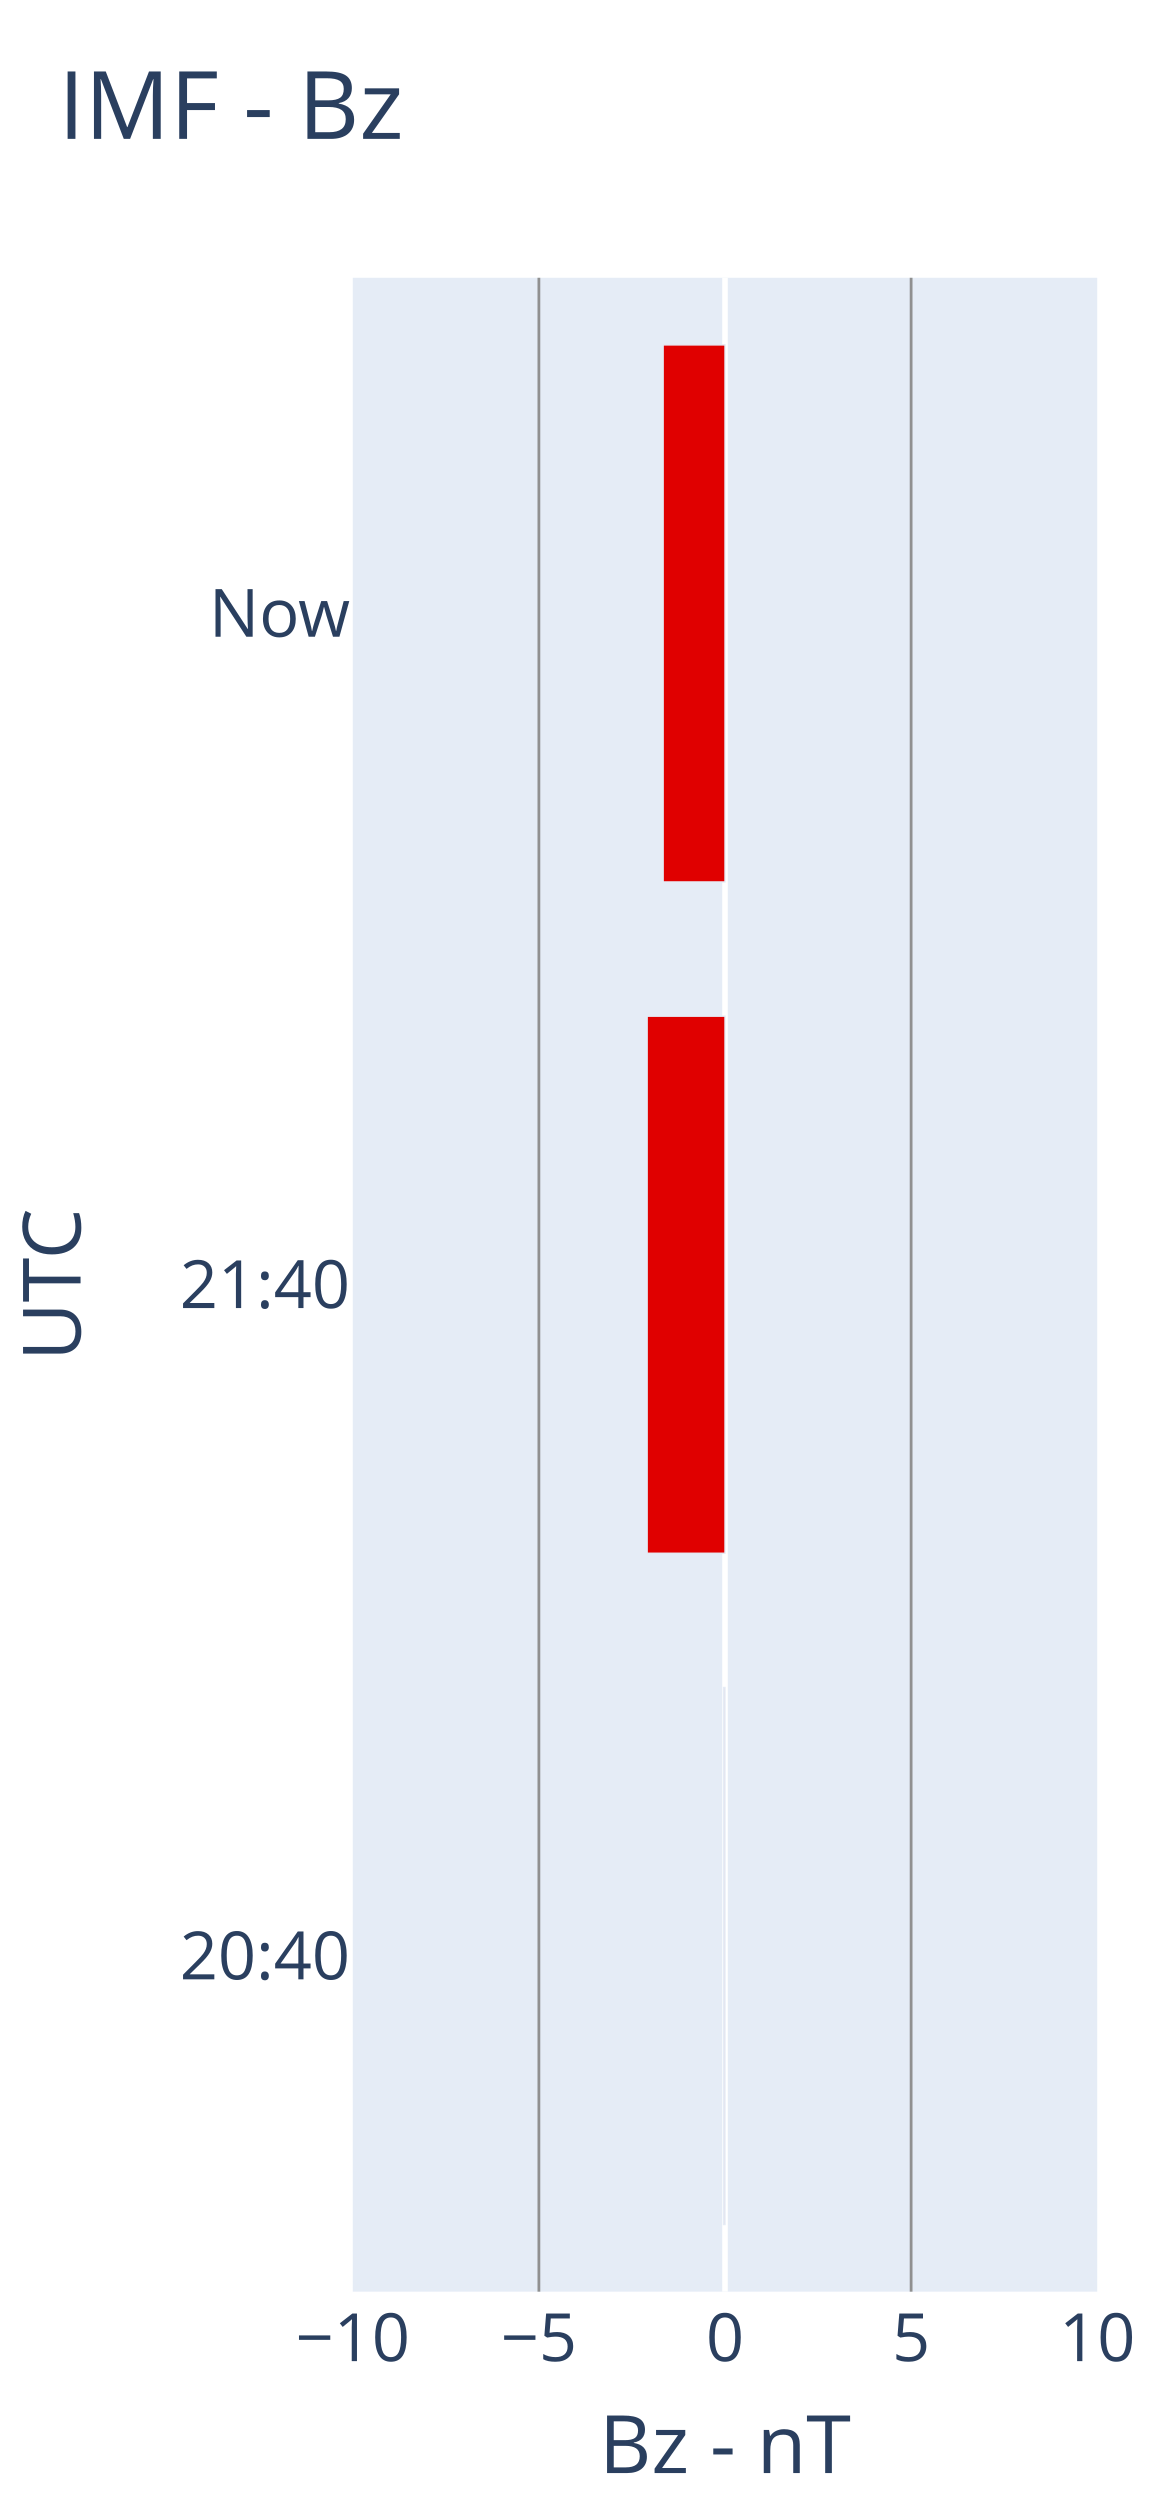
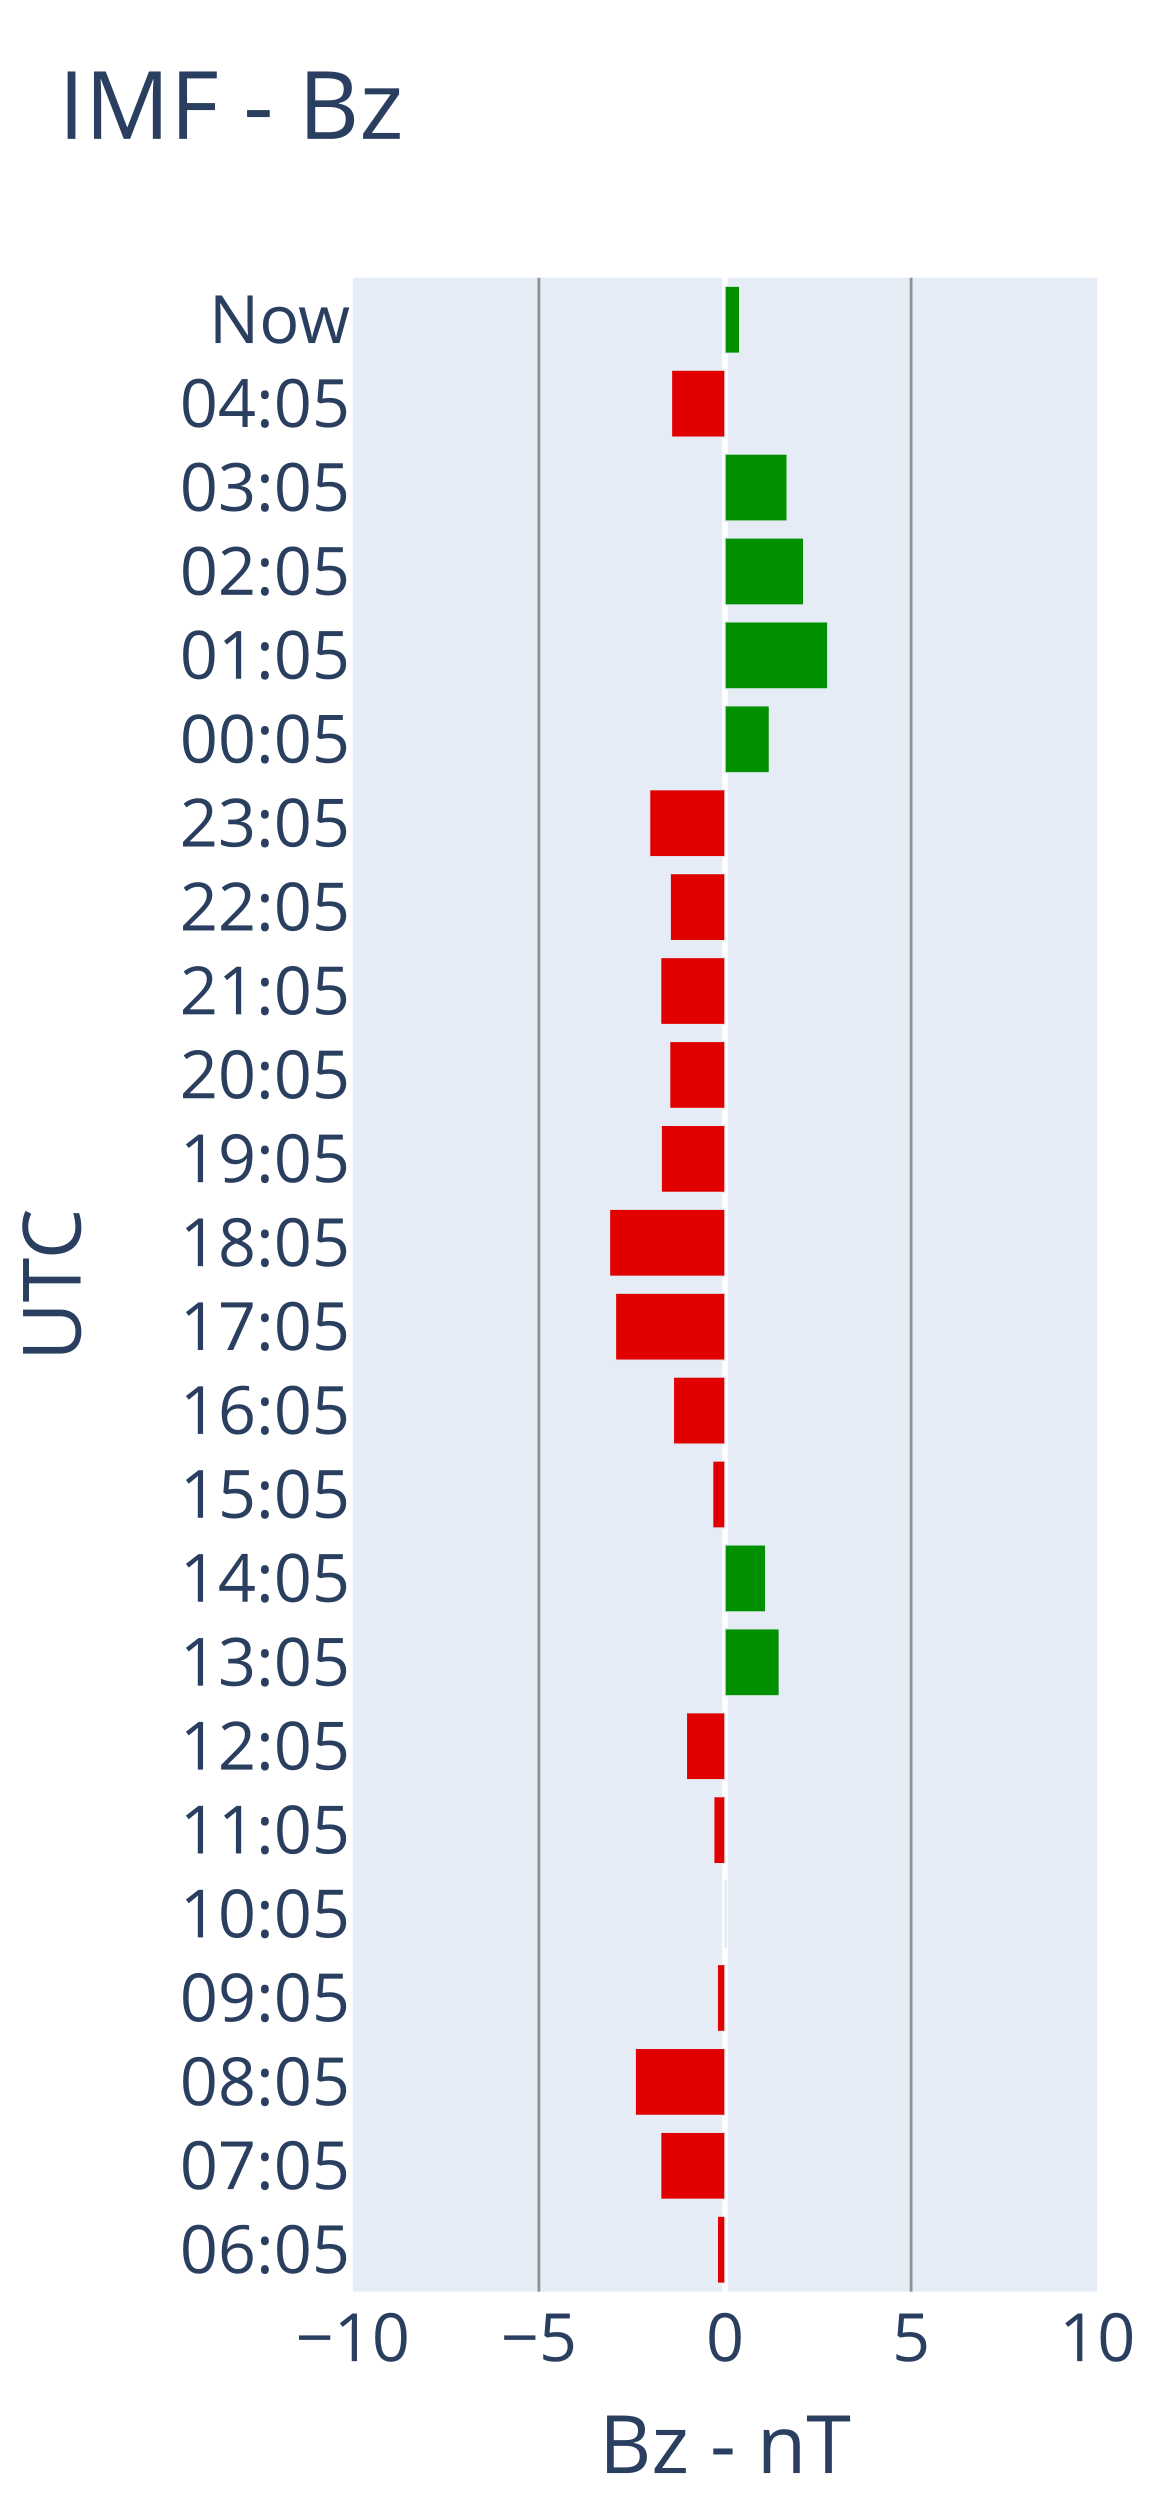
<svg xmlns="http://www.w3.org/2000/svg" class="main-svg" width="420" height="900" style="" viewBox="0 0 420 900">
  <rect x="0" y="0" width="420" height="900" style="fill: rgb(255, 255, 255); fill-opacity: 1;" />
-   <defs id="defs-f57bc0">
+   <defs id="defs-dd9f48">
    <g class="clips">
-       <clipPath id="clipf57bc0xyplot" class="plotclip">
+       <clipPath id="clipdd9f48xyplot" class="plotclip">
        <rect width="268" height="725" />
      </clipPath>
-       <clipPath class="axesclip" id="clipf57bc0x">
+       <clipPath class="axesclip" id="clipdd9f48x">
        <rect x="127" y="0" width="268" height="900" />
      </clipPath>
-       <clipPath class="axesclip" id="clipf57bc0y">
+       <clipPath class="axesclip" id="clipdd9f48y">
        <rect x="0" y="100" width="420" height="725" />
      </clipPath>
-       <clipPath class="axesclip" id="clipf57bc0xy">
+       <clipPath class="axesclip" id="clipdd9f48xy">
        <rect x="127" y="100" width="268" height="725" />
      </clipPath>
    </g>
    <g class="gradients" />
  </defs>
  <g class="bglayer">
    <rect class="bg" x="127" y="100" width="268" height="725" style="fill: rgb(229, 236, 246); fill-opacity: 1; stroke-width: 0;" />
  </g>
  <g class="layer-below">
    <g class="imagelayer" />
    <g class="shapelayer" />
  </g>
  <g class="cartesianlayer">
    <g class="subplot xy">
      <g class="layer-subplot">
        <g class="shapelayer" />
        <g class="imagelayer" />
      </g>
      <g class="gridlayer">
        <g class="x">
          <path class="xgrid crisp" transform="translate(194,0)" d="M0,100v725" style="stroke: rgb(144, 144, 144); stroke-opacity: 1; stroke-width: 1px;" />
          <path class="xgrid crisp" transform="translate(328,0)" d="M0,100v725" style="stroke: rgb(144, 144, 144); stroke-opacity: 1; stroke-width: 1px;" />
        </g>
        <g class="y" />
      </g>
      <g class="zerolinelayer">
        <path class="xzl zl crisp" transform="translate(261,0)" d="M0,100v725" style="stroke: rgb(255, 255, 255); stroke-opacity: 1; stroke-width: 2px;" />
      </g>
      <path class="xlines-below" />
      <path class="ylines-below" />
      <g class="overlines-below" />
      <g class="xaxislayer-below" />
      <g class="yaxislayer-below" />
      <g class="overaxes-below" />
-       <g class="plot" transform="translate(127,100)" clip-path="url('#clipf57bc0xyplot')">
+       <g class="plot" transform="translate(127,100)" clip-path="url('#clipdd9f48xyplot')">
        <g class="barlayer mlayer">
          <g class="trace bars" style="opacity: 1;">
            <g class="points">
              <g class="point">
-                 <path d="M134,700.83V507.5H133.49V700.83Z" style="vector-effect: non-scaling-stroke; opacity: 1; stroke-width: 0.5px; fill: rgb(224, 0, 0); fill-opacity: 1; stroke: rgb(229, 236, 246); stroke-opacity: 1;" />
-               </g>
-               <g class="point">
-                 <path d="M134,459.17V265.83H105.97V459.17Z" style="vector-effect: non-scaling-stroke; opacity: 1; stroke-width: 0.5px; fill: rgb(224, 0, 0); fill-opacity: 1; stroke: rgb(229, 236, 246); stroke-opacity: 1;" />
-               </g>
-               <g class="point">
-                 <path d="M134,217.5V24.17H111.73V217.5Z" style="vector-effect: non-scaling-stroke; opacity: 1; stroke-width: 0.5px; fill: rgb(224, 0, 0); fill-opacity: 1; stroke: rgb(229, 236, 246); stroke-opacity: 1;" />
+                 <path d="M134,721.98V697.81H131.23V721.98Z" style="vector-effect: non-scaling-stroke; opacity: 1; stroke-width: 0.5px; fill: rgb(224, 0, 0); fill-opacity: 1; stroke: rgb(229, 236, 246); stroke-opacity: 1;" />
+               </g>
+               <g class="point">
+                 <path d="M134,691.77V667.6H110.83V691.77Z" style="vector-effect: non-scaling-stroke; opacity: 1; stroke-width: 0.5px; fill: rgb(224, 0, 0); fill-opacity: 1; stroke: rgb(229, 236, 246); stroke-opacity: 1;" />
+               </g>
+               <g class="point">
+                 <path d="M134,661.56V637.4H101.67V661.56Z" style="vector-effect: non-scaling-stroke; opacity: 1; stroke-width: 0.5px; fill: rgb(224, 0, 0); fill-opacity: 1; stroke: rgb(229, 236, 246); stroke-opacity: 1;" />
+               </g>
+               <g class="point">
+                 <path d="M134,631.35V607.19H131.2V631.35Z" style="vector-effect: non-scaling-stroke; opacity: 1; stroke-width: 0.5px; fill: rgb(224, 0, 0); fill-opacity: 1; stroke: rgb(229, 236, 246); stroke-opacity: 1;" />
+               </g>
+               <g class="point">
+                 <path d="M134,601.15V576.98H134.5V601.15Z" style="vector-effect: non-scaling-stroke; opacity: 1; stroke-width: 0.5px; fill: rgb(0, 144, 0); fill-opacity: 1; stroke: rgb(229, 236, 246); stroke-opacity: 1;" />
+               </g>
+               <g class="point">
+                 <path d="M134,570.94V546.77H129.94V570.94Z" style="vector-effect: non-scaling-stroke; opacity: 1; stroke-width: 0.5px; fill: rgb(224, 0, 0); fill-opacity: 1; stroke: rgb(229, 236, 246); stroke-opacity: 1;" />
+               </g>
+               <g class="point">
+                 <path d="M134,540.73V516.56H120.09V540.73Z" style="vector-effect: non-scaling-stroke; opacity: 1; stroke-width: 0.5px; fill: rgb(224, 0, 0); fill-opacity: 1; stroke: rgb(229, 236, 246); stroke-opacity: 1;" />
+               </g>
+               <g class="point">
+                 <path d="M134,510.52V486.35H153.56V510.52Z" style="vector-effect: non-scaling-stroke; opacity: 1; stroke-width: 0.5px; fill: rgb(0, 144, 0); fill-opacity: 1; stroke: rgb(229, 236, 246); stroke-opacity: 1;" />
+               </g>
+               <g class="point">
+                 <path d="M134,480.31V456.15H148.67V480.31Z" style="vector-effect: non-scaling-stroke; opacity: 1; stroke-width: 0.5px; fill: rgb(0, 144, 0); fill-opacity: 1; stroke: rgb(229, 236, 246); stroke-opacity: 1;" />
+               </g>
+               <g class="point">
+                 <path d="M134,450.1V425.94H129.54V450.1Z" style="vector-effect: non-scaling-stroke; opacity: 1; stroke-width: 0.5px; fill: rgb(224, 0, 0); fill-opacity: 1; stroke: rgb(229, 236, 246); stroke-opacity: 1;" />
+               </g>
+               <g class="point">
+                 <path d="M134,419.9V395.73H115.41V419.9Z" style="vector-effect: non-scaling-stroke; opacity: 1; stroke-width: 0.5px; fill: rgb(224, 0, 0); fill-opacity: 1; stroke: rgb(229, 236, 246); stroke-opacity: 1;" />
+               </g>
+               <g class="point">
+                 <path d="M134,389.69V365.52H94.56V389.69Z" style="vector-effect: non-scaling-stroke; opacity: 1; stroke-width: 0.5px; fill: rgb(224, 0, 0); fill-opacity: 1; stroke: rgb(229, 236, 246); stroke-opacity: 1;" />
+               </g>
+               <g class="point">
+                 <path d="M134,359.48V335.31H92.41V359.48Z" style="vector-effect: non-scaling-stroke; opacity: 1; stroke-width: 0.5px; fill: rgb(224, 0, 0); fill-opacity: 1; stroke: rgb(229, 236, 246); stroke-opacity: 1;" />
+               </g>
+               <g class="point">
+                 <path d="M134,329.27V305.1H111.02V329.27Z" style="vector-effect: non-scaling-stroke; opacity: 1; stroke-width: 0.5px; fill: rgb(224, 0, 0); fill-opacity: 1; stroke: rgb(229, 236, 246); stroke-opacity: 1;" />
+               </g>
+               <g class="point">
+                 <path d="M134,299.06V274.9H114.06V299.06Z" style="vector-effect: non-scaling-stroke; opacity: 1; stroke-width: 0.5px; fill: rgb(224, 0, 0); fill-opacity: 1; stroke: rgb(229, 236, 246); stroke-opacity: 1;" />
+               </g>
+               <g class="point">
+                 <path d="M134,268.85V244.69H110.82V268.85Z" style="vector-effect: non-scaling-stroke; opacity: 1; stroke-width: 0.5px; fill: rgb(224, 0, 0); fill-opacity: 1; stroke: rgb(229, 236, 246); stroke-opacity: 1;" />
+               </g>
+               <g class="point">
+                 <path d="M134,238.65V214.48H114.26V238.65Z" style="vector-effect: non-scaling-stroke; opacity: 1; stroke-width: 0.5px; fill: rgb(224, 0, 0); fill-opacity: 1; stroke: rgb(229, 236, 246); stroke-opacity: 1;" />
+               </g>
+               <g class="point">
+                 <path d="M134,208.44V184.27H106.85V208.44Z" style="vector-effect: non-scaling-stroke; opacity: 1; stroke-width: 0.5px; fill: rgb(224, 0, 0); fill-opacity: 1; stroke: rgb(229, 236, 246); stroke-opacity: 1;" />
+               </g>
+               <g class="point">
+                 <path d="M134,178.23V154.06H150V178.23Z" style="vector-effect: non-scaling-stroke; opacity: 1; stroke-width: 0.5px; fill: rgb(0, 144, 0); fill-opacity: 1; stroke: rgb(229, 236, 246); stroke-opacity: 1;" />
+               </g>
+               <g class="point">
+                 <path d="M134,148.02V123.85H171.02V148.02Z" style="vector-effect: non-scaling-stroke; opacity: 1; stroke-width: 0.5px; fill: rgb(0, 144, 0); fill-opacity: 1; stroke: rgb(229, 236, 246); stroke-opacity: 1;" />
+               </g>
+               <g class="point">
+                 <path d="M134,117.81V93.65H162.34V117.81Z" style="vector-effect: non-scaling-stroke; opacity: 1; stroke-width: 0.5px; fill: rgb(0, 144, 0); fill-opacity: 1; stroke: rgb(229, 236, 246); stroke-opacity: 1;" />
+               </g>
+               <g class="point">
+                 <path d="M134,87.6V63.44H156.39V87.6Z" style="vector-effect: non-scaling-stroke; opacity: 1; stroke-width: 0.5px; fill: rgb(0, 144, 0); fill-opacity: 1; stroke: rgb(229, 236, 246); stroke-opacity: 1;" />
+               </g>
+               <g class="point">
+                 <path d="M134,57.4V33.23H114.72V57.4Z" style="vector-effect: non-scaling-stroke; opacity: 1; stroke-width: 0.5px; fill: rgb(224, 0, 0); fill-opacity: 1; stroke: rgb(229, 236, 246); stroke-opacity: 1;" />
+               </g>
+               <g class="point">
+                 <path d="M134,27.19V3.02H139.29V27.19Z" style="vector-effect: non-scaling-stroke; opacity: 1; stroke-width: 0.5px; fill: rgb(0, 144, 0); fill-opacity: 1; stroke: rgb(229, 236, 246); stroke-opacity: 1;" />
              </g>
            </g>
          </g>
        </g>
      </g>
      <g class="overplot" />
      <path class="xlines-above crisp" d="M0,0" style="fill: none;" />
      <path class="ylines-above crisp" d="M0,0" style="fill: none;" />
      <g class="overlines-above" />
      <g class="xaxislayer-above">
        <g class="xtick">
          <text text-anchor="middle" x="0" y="850" transform="translate(127,0)" style="font-family: 'Open Sans', verdana, arial, sans-serif; font-size: 24px; fill: rgb(42, 63, 95); fill-opacity: 1; white-space: pre;">−10</text>
        </g>
        <g class="xtick">
          <text text-anchor="middle" x="0" y="850" transform="translate(194,0)" style="font-family: 'Open Sans', verdana, arial, sans-serif; font-size: 24px; fill: rgb(42, 63, 95); fill-opacity: 1; white-space: pre;">−5</text>
        </g>
        <g class="xtick">
          <text text-anchor="middle" x="0" y="850" transform="translate(261,0)" style="font-family: 'Open Sans', verdana, arial, sans-serif; font-size: 24px; fill: rgb(42, 63, 95); fill-opacity: 1; white-space: pre;">0</text>
        </g>
        <g class="xtick">
          <text text-anchor="middle" x="0" y="850" transform="translate(328,0)" style="font-family: 'Open Sans', verdana, arial, sans-serif; font-size: 24px; fill: rgb(42, 63, 95); fill-opacity: 1; white-space: pre;">5</text>
        </g>
        <g class="xtick">
          <text text-anchor="middle" x="0" y="850" transform="translate(395,0)" style="font-family: 'Open Sans', verdana, arial, sans-serif; font-size: 24px; fill: rgb(42, 63, 95); fill-opacity: 1; white-space: pre;">10</text>
        </g>
      </g>
      <g class="yaxislayer-above">
        <g class="ytick">
-           <text text-anchor="end" x="126" y="8.4" transform="translate(0,704.17)" style="font-family: 'Open Sans', verdana, arial, sans-serif; font-size: 24px; fill: rgb(42, 63, 95); fill-opacity: 1; white-space: pre;">20:40 </text>
-         </g>
-         <g class="ytick">
-           <text text-anchor="end" x="126" y="8.4" transform="translate(0,462.5)" style="font-family: 'Open Sans', verdana, arial, sans-serif; font-size: 24px; fill: rgb(42, 63, 95); fill-opacity: 1; white-space: pre;">21:40 </text>
-         </g>
-         <g class="ytick">
-           <text text-anchor="end" x="126" y="8.4" transform="translate(0,220.83)" style="font-family: 'Open Sans', verdana, arial, sans-serif; font-size: 24px; fill: rgb(42, 63, 95); fill-opacity: 1; white-space: pre;">Now </text>
+           <text text-anchor="end" x="126" y="8.4" transform="translate(0,809.9)" style="font-family: 'Open Sans', verdana, arial, sans-serif; font-size: 24px; fill: rgb(42, 63, 95); fill-opacity: 1; white-space: pre;">06:05 </text>
+         </g>
+         <g class="ytick">
+           <text text-anchor="end" x="126" y="8.4" transform="translate(0,779.69)" style="font-family: 'Open Sans', verdana, arial, sans-serif; font-size: 24px; fill: rgb(42, 63, 95); fill-opacity: 1; white-space: pre;">07:05 </text>
+         </g>
+         <g class="ytick">
+           <text text-anchor="end" x="126" y="8.4" transform="translate(0,749.48)" style="font-family: 'Open Sans', verdana, arial, sans-serif; font-size: 24px; fill: rgb(42, 63, 95); fill-opacity: 1; white-space: pre;">08:05 </text>
+         </g>
+         <g class="ytick">
+           <text text-anchor="end" x="126" y="8.4" transform="translate(0,719.27)" style="font-family: 'Open Sans', verdana, arial, sans-serif; font-size: 24px; fill: rgb(42, 63, 95); fill-opacity: 1; white-space: pre;">09:05 </text>
+         </g>
+         <g class="ytick">
+           <text text-anchor="end" x="126" y="8.4" transform="translate(0,689.06)" style="font-family: 'Open Sans', verdana, arial, sans-serif; font-size: 24px; fill: rgb(42, 63, 95); fill-opacity: 1; white-space: pre;">10:05 </text>
+         </g>
+         <g class="ytick">
+           <text text-anchor="end" x="126" y="8.4" transform="translate(0,658.85)" style="font-family: 'Open Sans', verdana, arial, sans-serif; font-size: 24px; fill: rgb(42, 63, 95); fill-opacity: 1; white-space: pre;">11:05 </text>
+         </g>
+         <g class="ytick">
+           <text text-anchor="end" x="126" y="8.4" transform="translate(0,628.65)" style="font-family: 'Open Sans', verdana, arial, sans-serif; font-size: 24px; fill: rgb(42, 63, 95); fill-opacity: 1; white-space: pre;">12:05 </text>
+         </g>
+         <g class="ytick">
+           <text text-anchor="end" x="126" y="8.4" transform="translate(0,598.44)" style="font-family: 'Open Sans', verdana, arial, sans-serif; font-size: 24px; fill: rgb(42, 63, 95); fill-opacity: 1; white-space: pre;">13:05 </text>
+         </g>
+         <g class="ytick">
+           <text text-anchor="end" x="126" y="8.4" transform="translate(0,568.23)" style="font-family: 'Open Sans', verdana, arial, sans-serif; font-size: 24px; fill: rgb(42, 63, 95); fill-opacity: 1; white-space: pre;">14:05 </text>
+         </g>
+         <g class="ytick">
+           <text text-anchor="end" x="126" y="8.4" transform="translate(0,538.02)" style="font-family: 'Open Sans', verdana, arial, sans-serif; font-size: 24px; fill: rgb(42, 63, 95); fill-opacity: 1; white-space: pre;">15:05 </text>
+         </g>
+         <g class="ytick">
+           <text text-anchor="end" x="126" y="8.4" transform="translate(0,507.81)" style="font-family: 'Open Sans', verdana, arial, sans-serif; font-size: 24px; fill: rgb(42, 63, 95); fill-opacity: 1; white-space: pre;">16:05 </text>
+         </g>
+         <g class="ytick">
+           <text text-anchor="end" x="126" y="8.4" transform="translate(0,477.6)" style="font-family: 'Open Sans', verdana, arial, sans-serif; font-size: 24px; fill: rgb(42, 63, 95); fill-opacity: 1; white-space: pre;">17:05 </text>
+         </g>
+         <g class="ytick">
+           <text text-anchor="end" x="126" y="8.4" transform="translate(0,447.4)" style="font-family: 'Open Sans', verdana, arial, sans-serif; font-size: 24px; fill: rgb(42, 63, 95); fill-opacity: 1; white-space: pre;">18:05 </text>
+         </g>
+         <g class="ytick">
+           <text text-anchor="end" x="126" y="8.4" transform="translate(0,417.19)" style="font-family: 'Open Sans', verdana, arial, sans-serif; font-size: 24px; fill: rgb(42, 63, 95); fill-opacity: 1; white-space: pre;">19:05 </text>
+         </g>
+         <g class="ytick">
+           <text text-anchor="end" x="126" y="8.4" transform="translate(0,386.98)" style="font-family: 'Open Sans', verdana, arial, sans-serif; font-size: 24px; fill: rgb(42, 63, 95); fill-opacity: 1; white-space: pre;">20:05 </text>
+         </g>
+         <g class="ytick">
+           <text text-anchor="end" x="126" y="8.4" transform="translate(0,356.77)" style="font-family: 'Open Sans', verdana, arial, sans-serif; font-size: 24px; fill: rgb(42, 63, 95); fill-opacity: 1; white-space: pre;">21:05 </text>
+         </g>
+         <g class="ytick">
+           <text text-anchor="end" x="126" y="8.4" transform="translate(0,326.56)" style="font-family: 'Open Sans', verdana, arial, sans-serif; font-size: 24px; fill: rgb(42, 63, 95); fill-opacity: 1; white-space: pre;">22:05 </text>
+         </g>
+         <g class="ytick">
+           <text text-anchor="end" x="126" y="8.4" transform="translate(0,296.35)" style="font-family: 'Open Sans', verdana, arial, sans-serif; font-size: 24px; fill: rgb(42, 63, 95); fill-opacity: 1; white-space: pre;">23:05 </text>
+         </g>
+         <g class="ytick">
+           <text text-anchor="end" x="126" y="8.4" transform="translate(0,266.15)" style="font-family: 'Open Sans', verdana, arial, sans-serif; font-size: 24px; fill: rgb(42, 63, 95); fill-opacity: 1; white-space: pre;">00:05 </text>
+         </g>
+         <g class="ytick">
+           <text text-anchor="end" x="126" y="8.4" transform="translate(0,235.94)" style="font-family: 'Open Sans', verdana, arial, sans-serif; font-size: 24px; fill: rgb(42, 63, 95); fill-opacity: 1; white-space: pre;">01:05 </text>
+         </g>
+         <g class="ytick">
+           <text text-anchor="end" x="126" y="8.4" transform="translate(0,205.73)" style="font-family: 'Open Sans', verdana, arial, sans-serif; font-size: 24px; fill: rgb(42, 63, 95); fill-opacity: 1; white-space: pre;">02:05 </text>
+         </g>
+         <g class="ytick">
+           <text text-anchor="end" x="126" y="8.4" transform="translate(0,175.52)" style="font-family: 'Open Sans', verdana, arial, sans-serif; font-size: 24px; fill: rgb(42, 63, 95); fill-opacity: 1; white-space: pre;">03:05 </text>
+         </g>
+         <g class="ytick">
+           <text text-anchor="end" x="126" y="8.4" transform="translate(0,145.31)" style="font-family: 'Open Sans', verdana, arial, sans-serif; font-size: 24px; fill: rgb(42, 63, 95); fill-opacity: 1; white-space: pre;">04:05 </text>
+         </g>
+         <g class="ytick">
+           <text text-anchor="end" x="126" y="8.4" transform="translate(0,115.1)" style="font-family: 'Open Sans', verdana, arial, sans-serif; font-size: 24px; fill: rgb(42, 63, 95); fill-opacity: 1; white-space: pre;">Now </text>
        </g>
      </g>
      <g class="overaxes-above" />
    </g>
  </g>
  <g class="polarlayer" />
  <g class="ternarylayer" />
  <g class="geolayer" />
  <g class="funnelarealayer" />
  <g class="pielayer" />
  <g class="treemaplayer" />
  <g class="sunburstlayer" />
  <g class="glimages" />
-   <defs id="topdefs-f57bc0">
+   <defs id="topdefs-dd9f48">
    <g class="clips" />
  </defs>
  <g class="layer-above">
    <g class="imagelayer" />
    <g class="shapelayer" />
  </g>
  <g class="infolayer">
    <g class="g-gtitle">
      <text class="gtitle" x="21" y="50" text-anchor="start" dy="0em" style="font-family: 'Open Sans', verdana, arial, sans-serif; font-size: 34px; fill: rgb(42, 63, 95); opacity: 1; font-weight: normal; white-space: pre;">IMF - Bz</text>
    </g>
    <g class="g-xtitle">
      <text class="xtitle" x="261" y="890.3" text-anchor="middle" style="font-family: 'Open Sans', verdana, arial, sans-serif; font-size: 29px; fill: rgb(42, 63, 95); opacity: 1; font-weight: normal; white-space: pre;">Bz - nT</text>
    </g>
    <g class="g-ytitle" transform="translate(18.6748,0)">
      <text class="ytitle" transform="rotate(-90,10.325,462.5)" x="10.325" y="462.5" text-anchor="middle" style="font-family: 'Open Sans', verdana, arial, sans-serif; font-size: 29px; fill: rgb(42, 63, 95); opacity: 1; font-weight: normal; white-space: pre;">UTC</text>
    </g>
  </g>
</svg>
